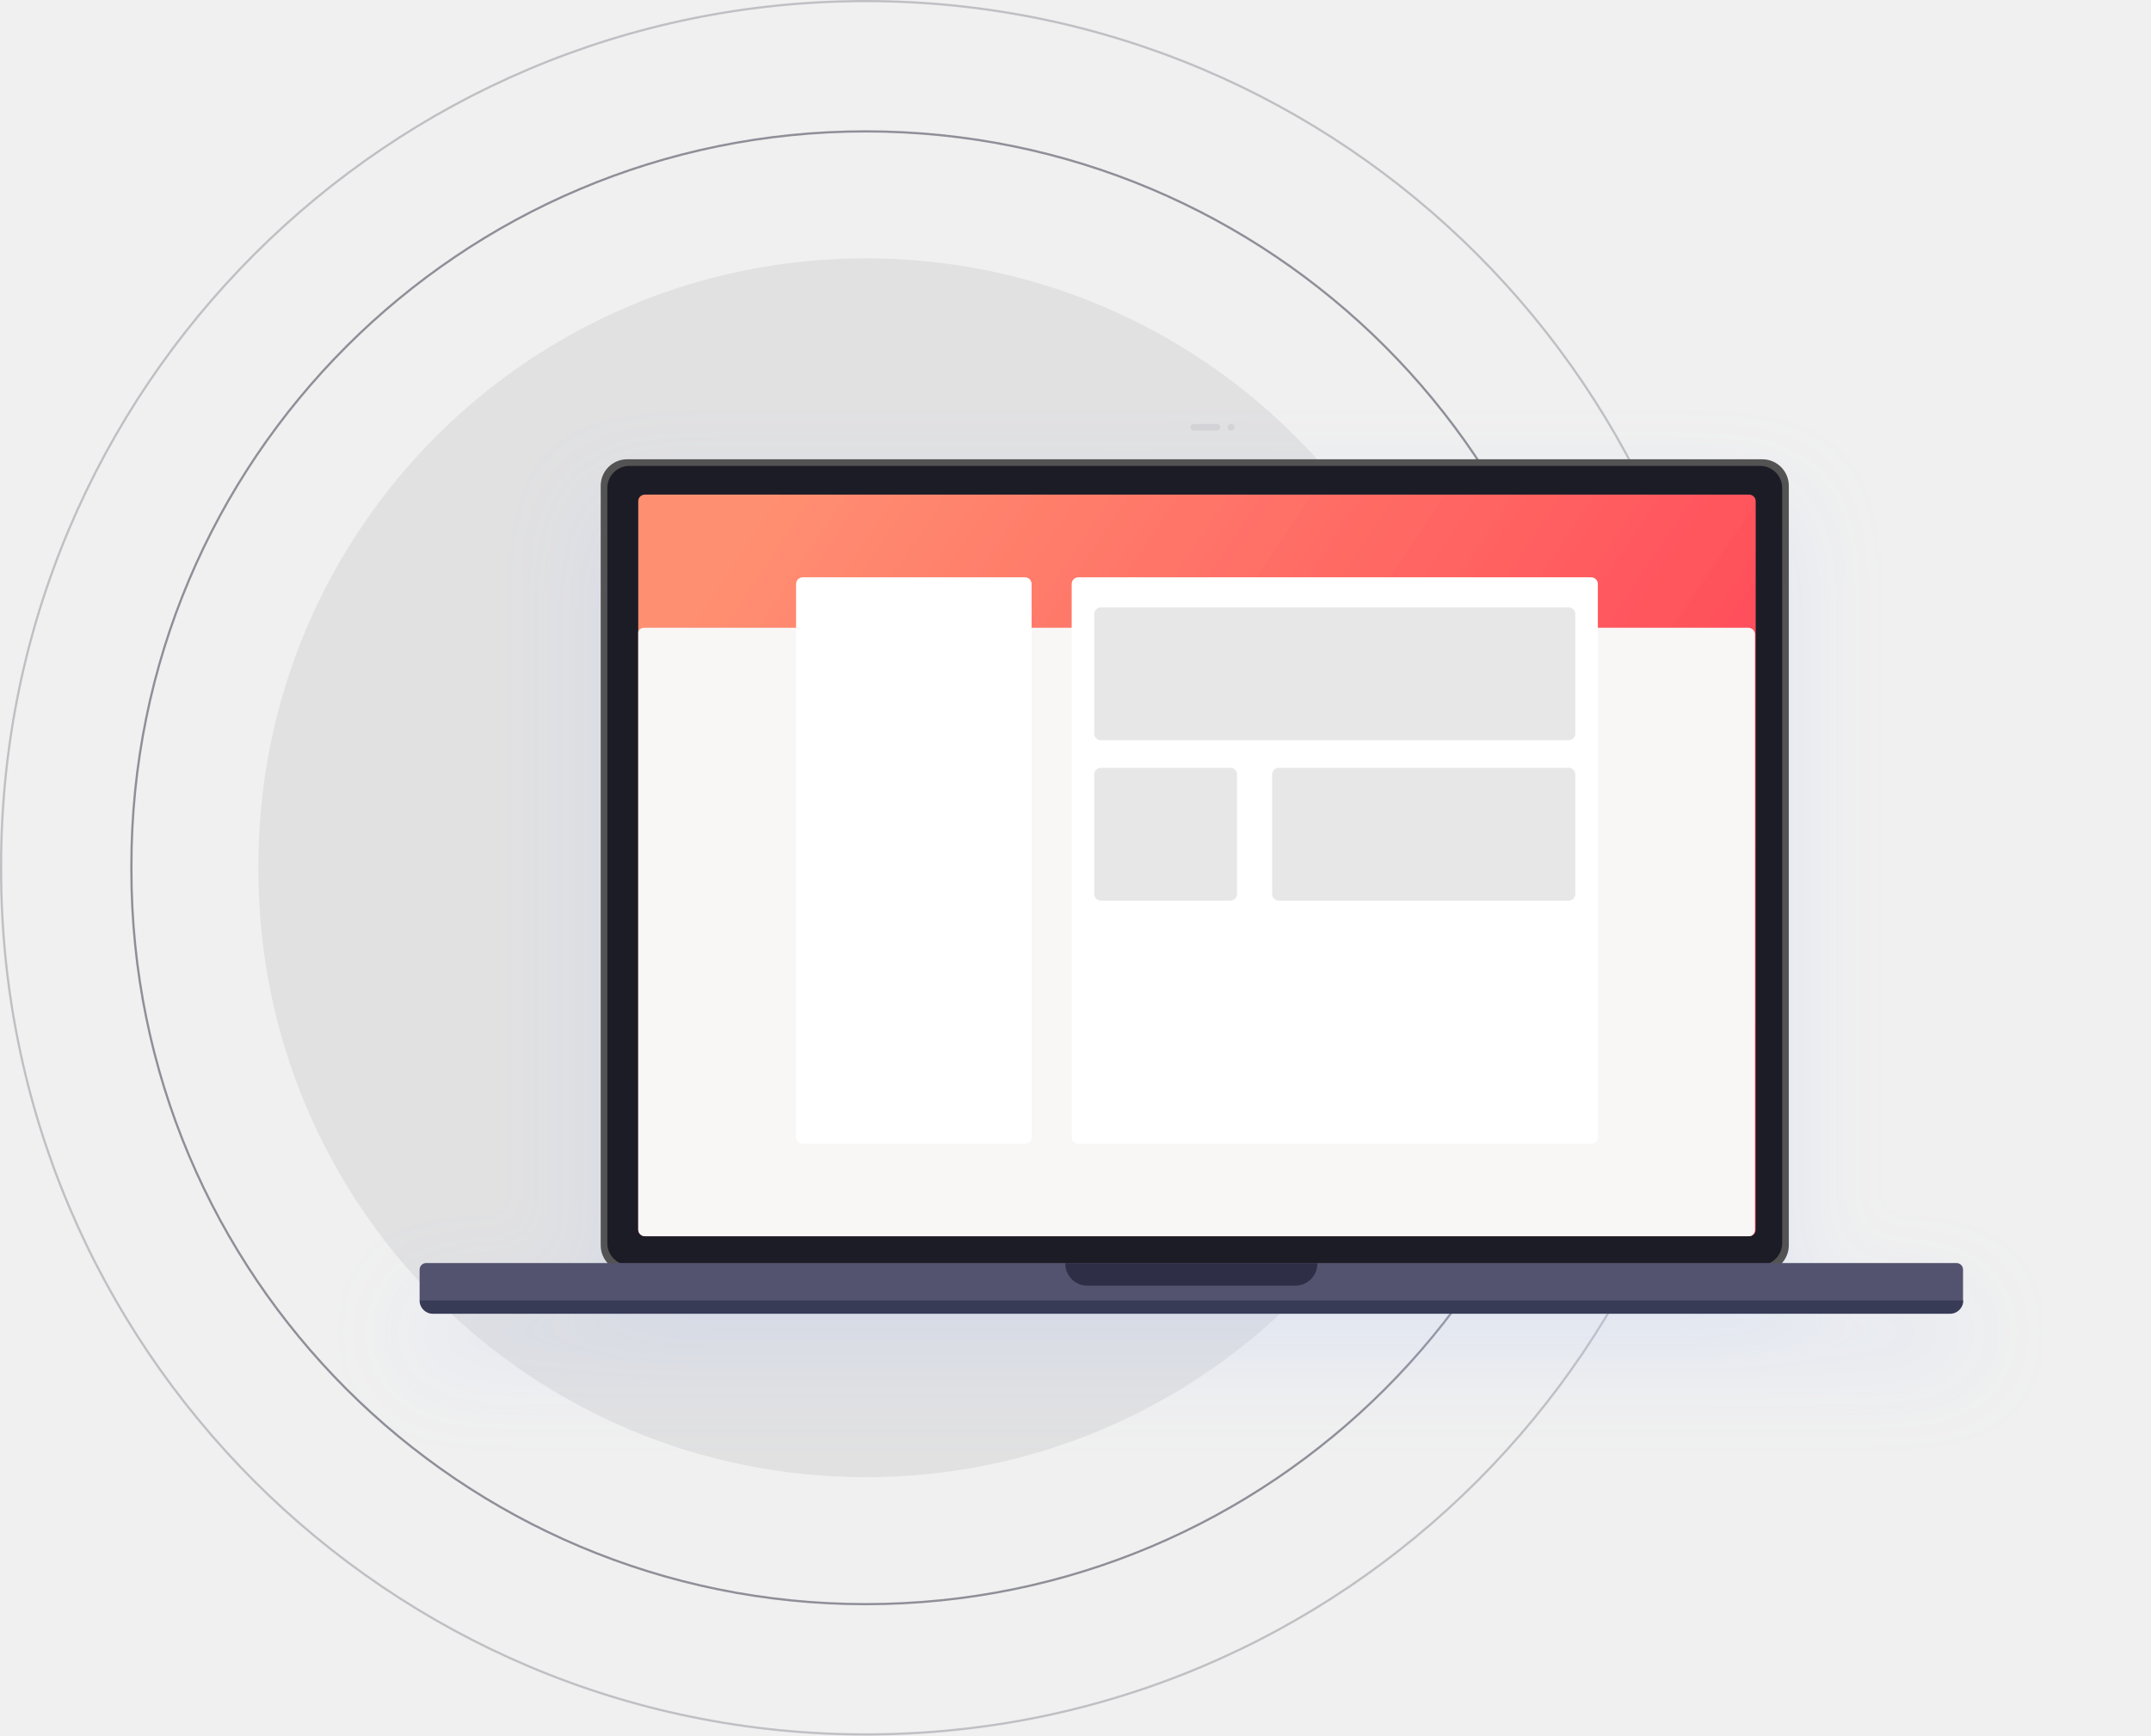
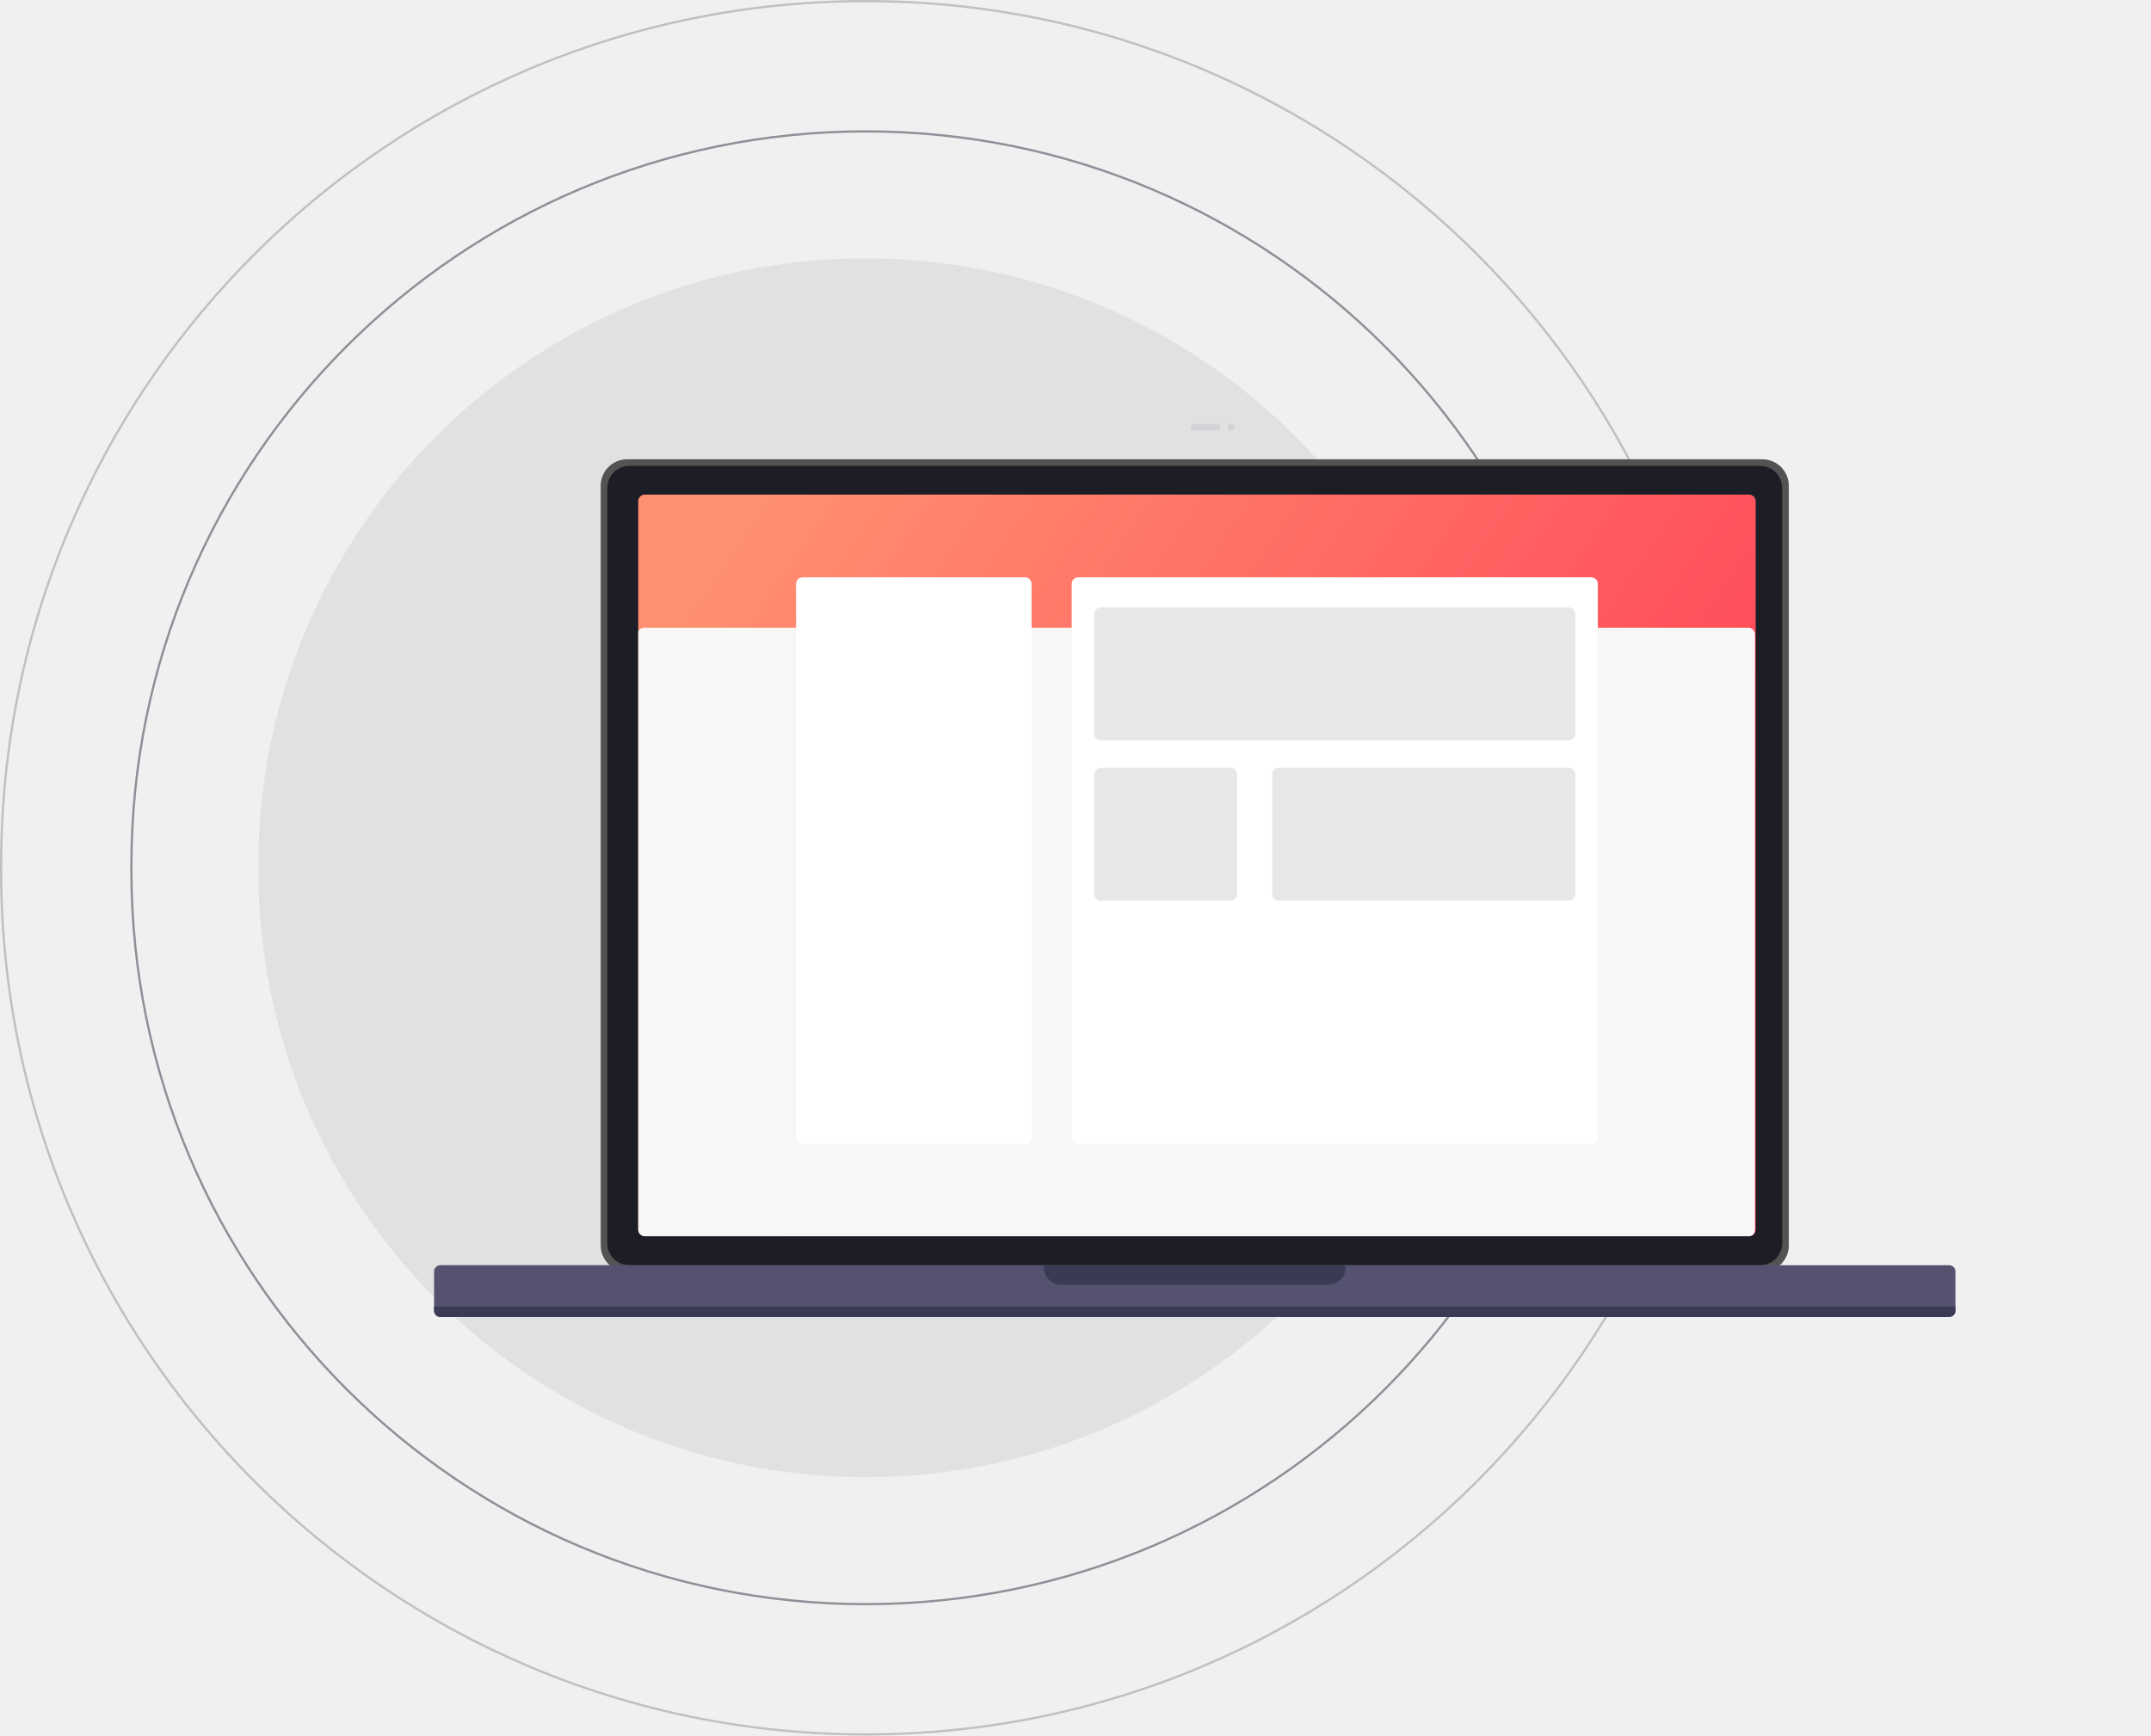
- <svg xmlns="http://www.w3.org/2000/svg" xmlns:xlink="http://www.w3.org/1999/xlink" width="974" height="786">
+ <svg xmlns="http://www.w3.org/2000/svg" id="Layer_1" data-name="Layer 1" viewBox="0 0 974 786">
  <defs>
-     <linearGradient x1="0%" y1="27.97%" x2="100%" y2="72.03%" id="c">
-       <stop stop-color="#FF8F71" offset="0%" />
-       <stop stop-color="#FF3E55" offset="100%" />
+     <style>.cls-1{fill:#fff;}.cls-2,.cls-3{fill:none;stroke:#2d2e40;}.cls-2{opacity:0.5;}.cls-2,.cls-3,.cls-4{isolation:isolate;}.cls-3{opacity:0.25;}.cls-4{fill:#2d2e40;fill-rule:evenodd;opacity:0.08;}.cls-5{fill:#535353;}.cls-6{fill:#1d1d25;}.cls-7{fill:url(#linear-gradient);}.cls-8{mask:url(#mask);}.cls-9{fill:#f9f6f6;}.cls-10{mask:url(#mask-2);}.cls-11{fill:#e7e7e7;}.cls-12{opacity:0.098;}.cls-13{fill:#4a5166;}.cls-14{mask:url(#mask-3);}.cls-15{fill:#2f2f47;}.cls-16{fill:#54526e;}.cls-17{fill:#3a3a54;}</style>
+     <linearGradient id="linear-gradient" x1="-471.067" y1="933.286" x2="-470.067" y2="932.845" gradientTransform="matrix(506, 0, 0, -335.872, 238649, 313782.457)" gradientUnits="userSpaceOnUse">
+       <stop offset="0" stop-color="#ff8f71" />
+       <stop offset="1" stop-color="#ff3e55" />
    </linearGradient>
-     <filter x="-16.5%" y="-28.5%" width="132.9%" height="157.1%" filterUnits="objectBoundingBox" id="a">
-       <feOffset dy="20" in="SourceAlpha" result="shadowOffsetOuter1" />
-       <feGaussianBlur stdDeviation="20" in="shadowOffsetOuter1" result="shadowBlurOuter1" />
-       <feColorMatrix values="0 0 0 0 0.422 0 0 0 0 0.554 0 0 0 0 0.894 0 0 0 0.243 0" in="shadowBlurOuter1" result="shadowMatrixOuter1" />
-       <feMerge>
-         <feMergeNode in="shadowMatrixOuter1" />
-         <feMergeNode in="SourceGraphic" />
-       </feMerge>
-     </filter>
-     <rect id="b" x="0" y="0" width="506" height="335.872" rx="3" />
-     <path d="M3 0h692.9a3 3 0 013 3v14.105H0V3a3 3 0 013-3z" id="e" />
+     <mask id="mask" x="288.675" y="224" width="506.325" height="336.131" maskUnits="userSpaceOnUse">
+       <g id="d">
+         <rect id="b" class="cls-1" x="289" y="224" width="506" height="335.872" rx="3" />
+       </g>
+     </mask>
+     <mask id="mask-2" x="289" y="224" width="506" height="335.872" maskUnits="userSpaceOnUse">
+       <g id="d-2" data-name="d">
+         <rect id="b-2" data-name="b" class="cls-1" x="289" y="224" width="506" height="335.872" rx="3" />
+       </g>
+     </mask>
+     <mask id="mask-3" x="190" y="530.092" width="406.527" height="52.171" maskUnits="userSpaceOnUse" />
  </defs>
-   <g fill="none" fill-rule="evenodd">
-     <rect stroke="#2D2E40" opacity=".5" transform="matrix(1 0 0 -1 0 786)" x="59.5" y="59.5" width="665" height="667" rx="332.5" />
-     <rect stroke="#2D2E40" opacity=".25" transform="matrix(1 0 0 -1 0 786)" x=".5" y=".5" width="783" height="785" rx="391.5" />
-     <rect fill="#2D2E40" opacity=".08" transform="matrix(1 0 0 -1 0 786)" x="117" y="117" width="550" height="552" rx="275" />
-     <g transform="translate(190 192)" filter="url(#a)">
-       <rect fill="#535353" fill-rule="nonzero" x="82" y="16" width="538" height="368" rx="12" />
-       <rect fill="#1D1D25" fill-rule="nonzero" x="85" y="19" width="532" height="362" rx="10" />
-       <g transform="translate(99 32)">
-         <mask id="d" fill="#fff">
-           <use xlink:href="#b" />
-         </mask>
-         <use fill="url(#c)" fill-rule="nonzero" xlink:href="#b" />
-         <rect fill="#F9F6F6" fill-rule="nonzero" mask="url(#d)" x="-.325" y="60.293" width="506" height="275.838" rx="3" />
-         <g mask="url(#d)" fill-rule="nonzero">
-           <g transform="translate(71.475 37.46)">
-             <rect fill="#FFF" width="106.646" height="256.541" rx="3" />
-             <rect fill="#FFF" x="124.798" width="238.251" height="256.541" rx="3" />
-             <rect fill="#E7E7E7" x="135.009" y="13.622" width="217.83" height="60.162" rx="3" />
-             <rect fill="#E7E7E7" x="135.009" y="86.27" width="64.668" height="60.162" rx="3" />
-             <rect fill="#E7E7E7" x="215.561" y="86.27" width="137.278" height="60.162" rx="3" />
-           </g>
-         </g>
-       </g>
-       <g transform="translate(349)" fill="#4A5166" fill-rule="nonzero" opacity=".098">
-         <rect width="13.6" height="3" rx="1.5" />
-         <rect x="16.8" width="3.2" height="3" rx="1.5" />
-       </g>
-       <g transform="translate(0 380)">
-         <mask id="f" fill="#fff">
-           <use xlink:href="#e" />
-         </mask>
-         <use fill="#52526F" fill-rule="nonzero" xlink:href="#e" />
-         <rect fill="#2F2F47" fill-rule="nonzero" mask="url(#f)" x="292.371" y="-41.908" width="114.156" height="52.171" rx="10" />
-       </g>
-       <path d="M0 397h699a6 6 0 01-6 6H6a6 6 0 01-6-6z" fill="#393A56" fill-rule="nonzero" />
-     </g>
+   <path class="cls-2" d="M392,726.5h0c183.635,0,332.5-148.865,332.5-332.5v-2C724.5,208.365,575.635,59.5,392,59.5h0C208.365,59.5,59.5,208.365,59.5,392v2C59.5,577.635,208.365,726.5,392,726.5Z" />
+   <path class="cls-3" d="M392,785.5h0c216.22,0,391.5-175.28,391.5-391.5v-2C783.5,175.78,608.22.5,392,.5h0C175.78.5.5,175.78.5,392v2C.5,610.22,175.78,785.5,392,785.5Z" />
+   <path class="cls-4" d="M392,669h0c151.878,0,275-123.122,275-275v-2c0-151.878-123.122-275-275-275h0c-151.878,0-275,123.122-275,275v2C117,545.878,240.122,669,392,669Z" />
+   <rect class="cls-5" x="272" y="208" width="538" height="368" rx="12" />
+   <rect class="cls-6" x="275" y="211" width="532" height="362" rx="10" />
+   <rect class="cls-7" x="289" y="224" width="506" height="335.872" rx="3" />
+   <g class="cls-8">
+     <rect class="cls-9" x="288.675" y="284.293" width="506" height="275.838" rx="3" />
  </g>
+   <g class="cls-10">
+     <rect class="cls-1" x="360.475" y="261.46" width="106.646" height="256.541" rx="3" />
+     <rect class="cls-1" x="485.273" y="261.46" width="238.251" height="256.541" rx="3" />
+     <rect class="cls-11" x="495.484" y="275.082" width="217.83" height="60.162" rx="3" />
+     <rect class="cls-11" x="495.484" y="347.73" width="64.668" height="60.162" rx="3" />
+     <rect class="cls-11" x="576.036" y="347.73" width="137.278" height="60.162" rx="3" />
+   </g>
+   <g class="cls-12">
+     <path class="cls-13" d="M540.5,192h10.6a1.5,1.5,0,0,1,1.5,1.5h0a1.5,1.5,0,0,1-1.5,1.5H540.5a1.5,1.5,0,0,1-1.5-1.5h0A1.5,1.5,0,0,1,540.5,192Z" />
+     <path class="cls-13" d="M557.3,192h.2a1.5,1.5,0,0,1,1.5,1.5h0a1.5,1.5,0,0,1-1.5,1.5h-.2a1.5,1.5,0,0,1-1.5-1.5h0A1.5,1.5,0,0,1,557.3,192Z" />
+   </g>
+   <g class="cls-14">
+     <rect class="cls-15" x="482.371" y="530.092" width="114.156" height="52.171" rx="10" />
+   </g>
+   <rect class="cls-16" x="196.553" y="573" width="688.894" height="23.447" rx="2.872" />
+   <path class="cls-17" d="M885.447,591.723v1.851a2.872,2.872,0,0,1-2.872,2.872H199.425a2.872,2.872,0,0,1-2.872-2.872v-1.851Z" />
+   <path class="cls-17" d="M472.739,573H609.261a0,0,0,0,1,0,0v1.103a7.726,7.726,0,0,1-7.726,7.726h-121.07a7.726,7.726,0,0,1-7.726-7.726V573A0,0,0,0,1,472.739,573Z" />
</svg>
